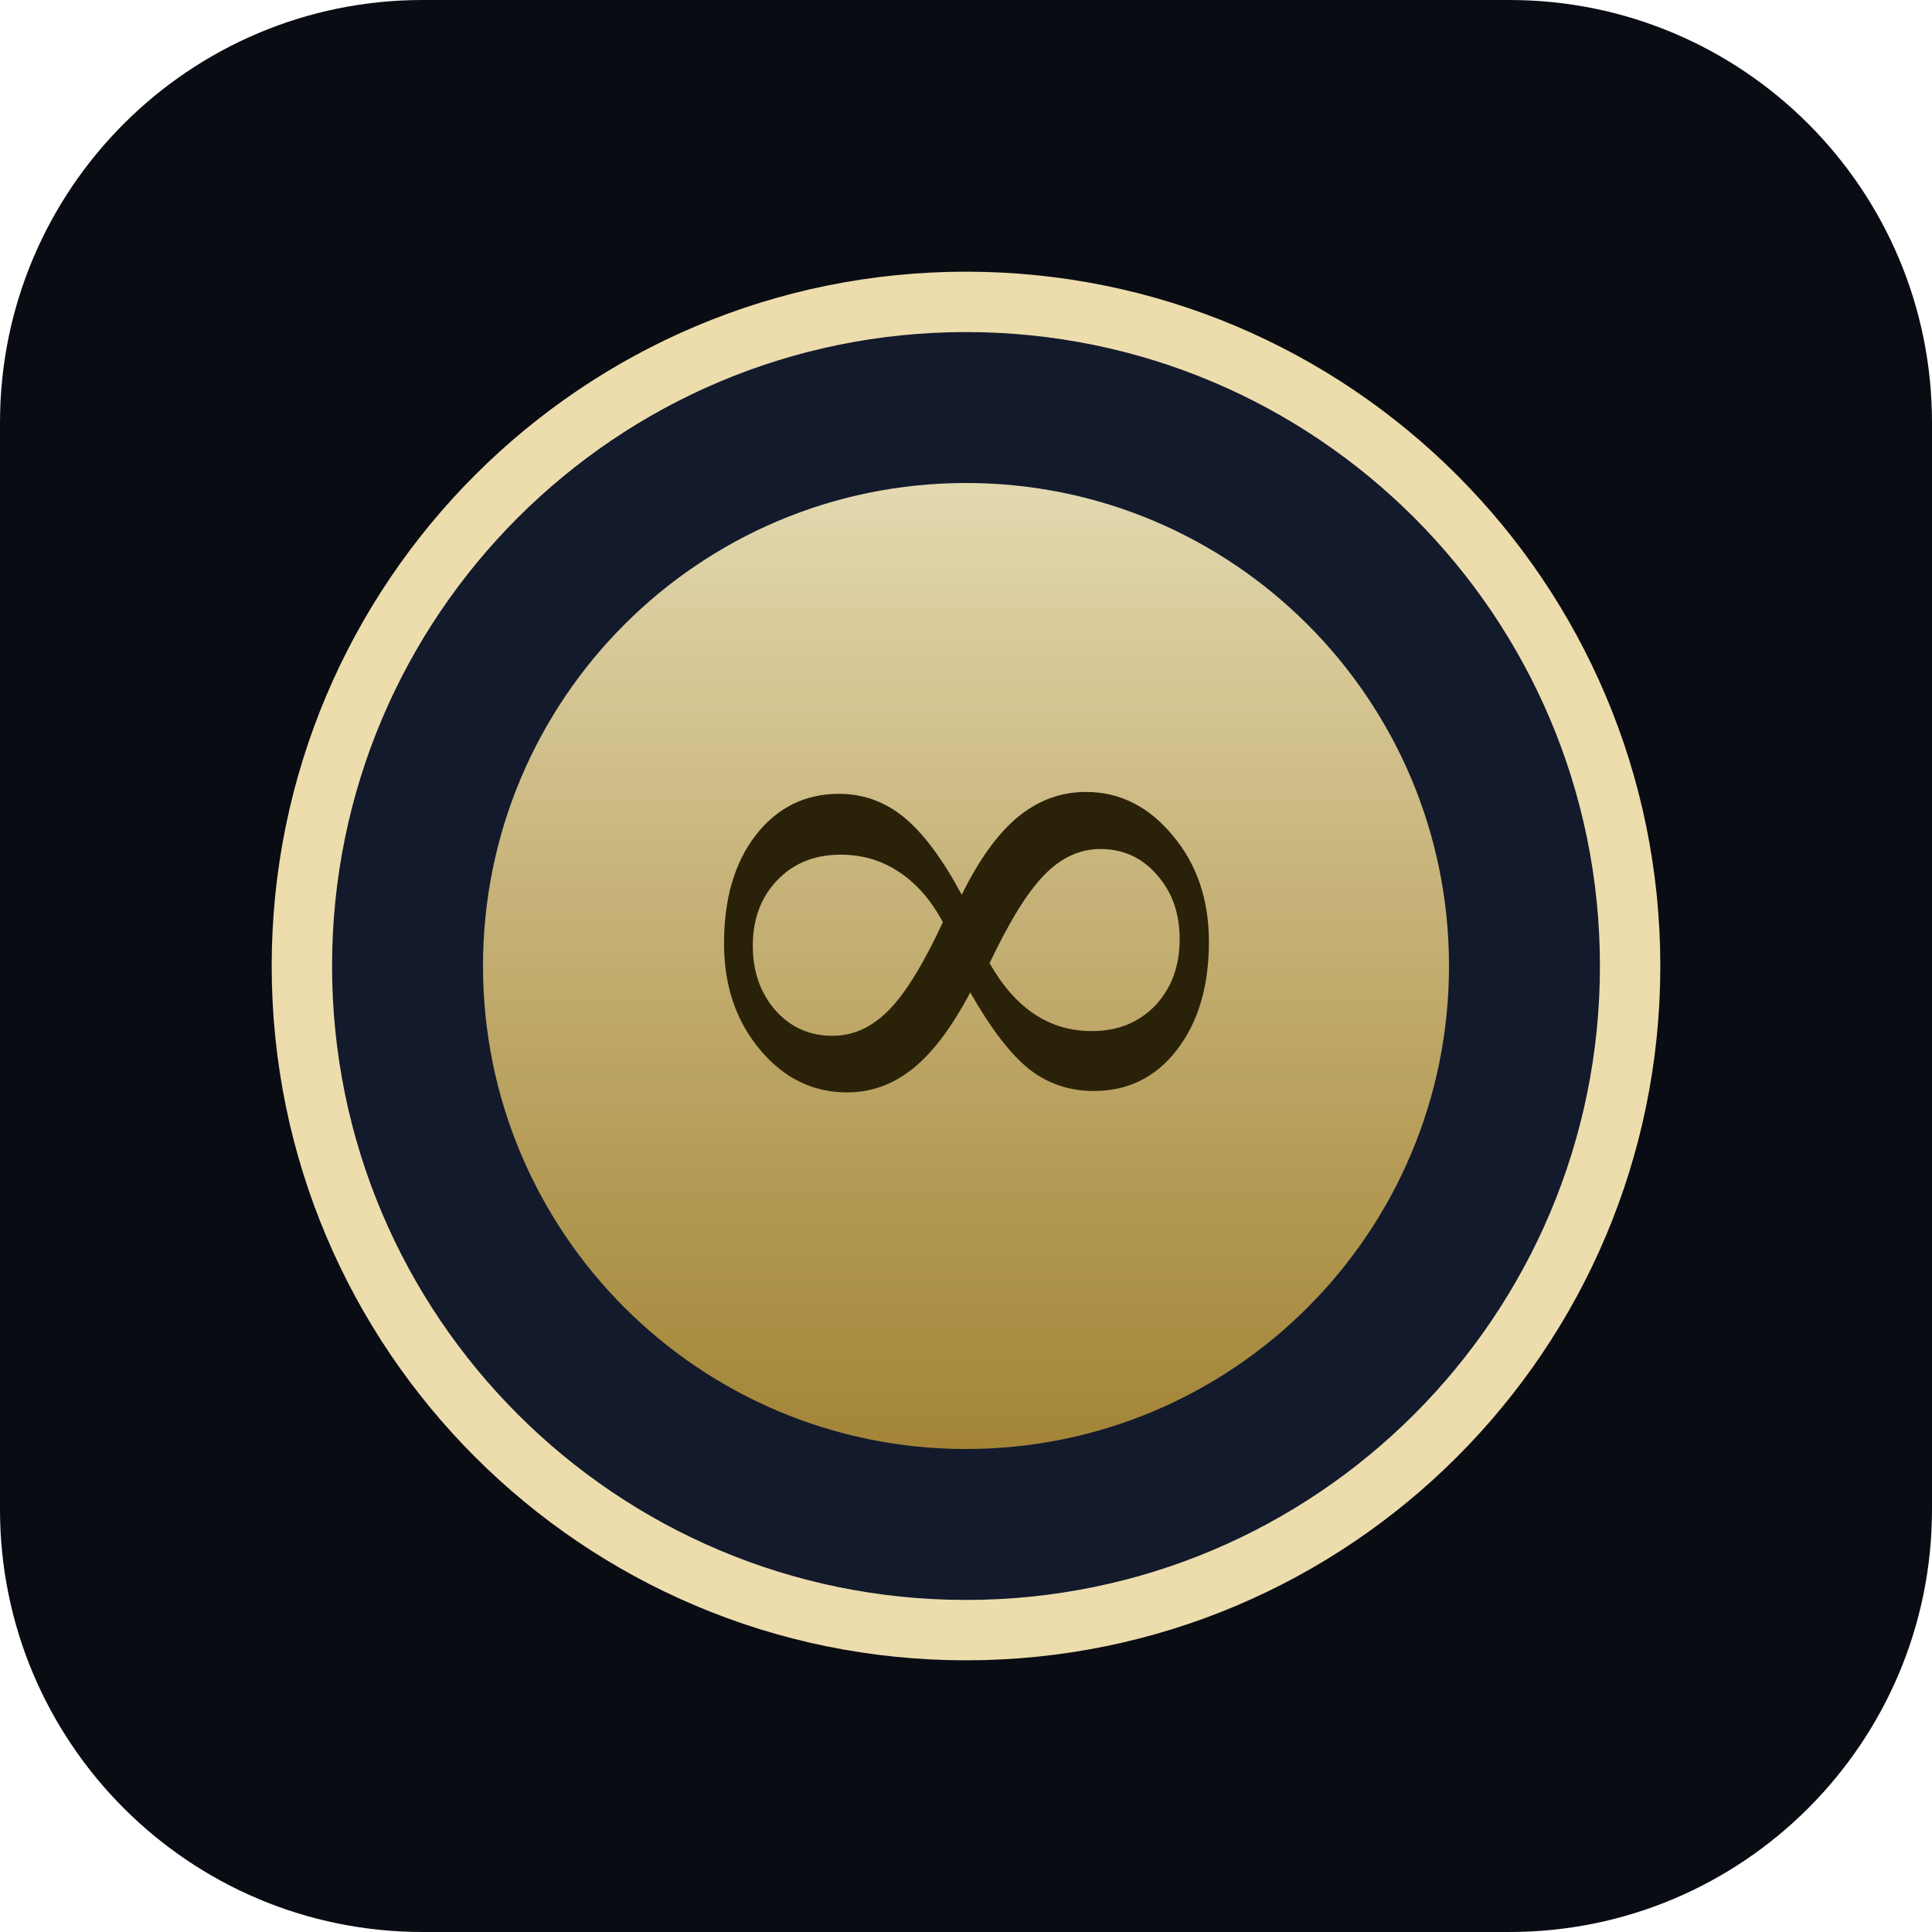
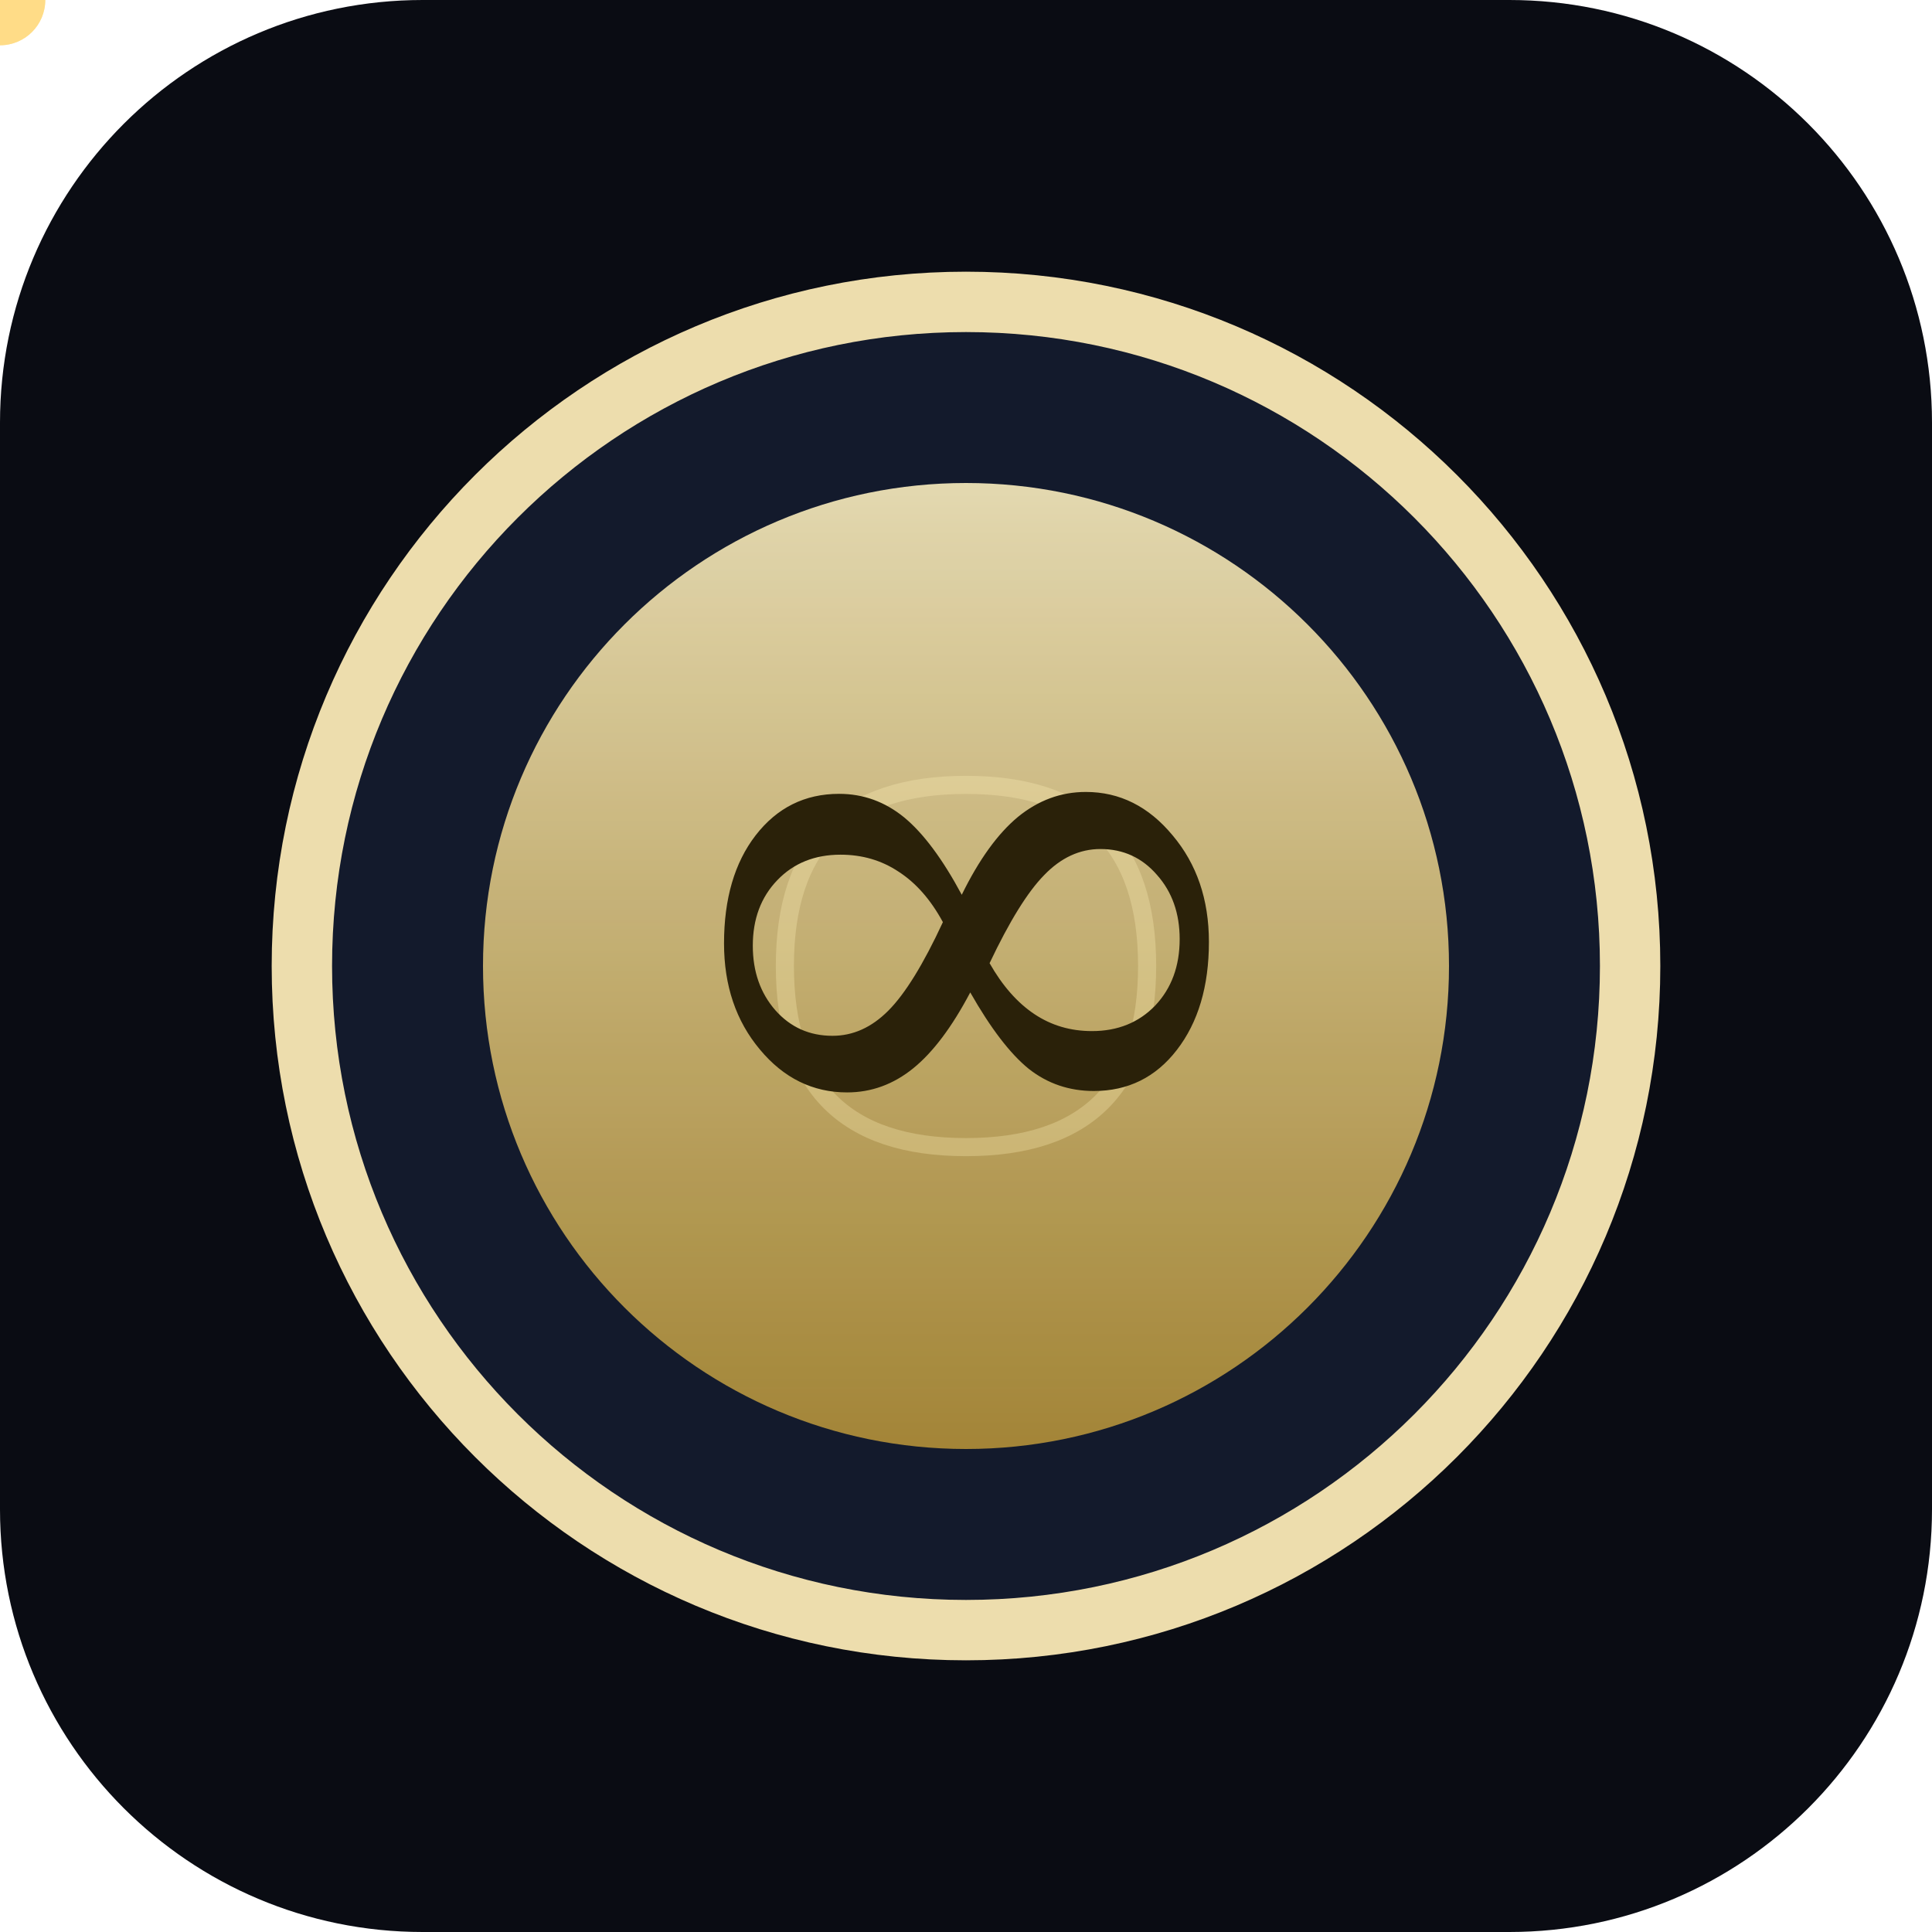
<svg xmlns="http://www.w3.org/2000/svg" viewBox="0 0 64 64">
  <defs>
    <linearGradient id="infinityAura" x1="0%" y1="0%" x2="0%" y2="100%">
      <stop offset="0%" stop-color="#fff2c2" stop-opacity="0.96" />
      <stop offset="100%" stop-color="#d1a73a" stop-opacity="0.82" />
    </linearGradient>
+     <circle id="infinityLoop1" r="1.5" fill="#ffe890" opacity="0.8">
+       <animateTransform attributeName="transform" type="translate" values="38,26; 32,32; 26,38; 32,32; 38,26" keyTimes="0;0.25;0.5;0.75;1" dur="4s" repeatCount="indefinite" />
+       <animate attributeName="opacity" values="0.8;0.5;0.8" keyTimes="0;0.5;1" dur="4s" repeatCount="indefinite" />
+     </circle>
+     <circle id="infinityLoop2" r="1.5" fill="#ffd87f" opacity="0.8">
+       <animateTransform attributeName="transform" type="translate" values="26,26; 32,32; 38,38; 32,32; 26,26" keyTimes="0;0.25;0.5;0.75;1" dur="4s" repeatCount="indefinite" />
+       <animate attributeName="opacity" values="0.8;0.5;0.8" keyTimes="0;0.5;1" dur="4s" repeatCount="indefinite" />
+     </circle>
+     <circle id="infinityPulse1" cx="32" cy="32" r="8" fill="none" stroke="#ffe4a0" stroke-width="0.8" opacity="0">
+       <animate attributeName="opacity" values="0;0.6;0" keyTimes="0;0.5;1" dur="3s" repeatCount="indefinite" />
+       <animate attributeName="r" values="8;12;14" keyTimes="0;0.5;1" dur="3s" repeatCount="indefinite" />
+     </circle>
+     <circle id="infinityPulse2" cx="32" cy="32" r="8" fill="none" stroke="#ffeeb0" stroke-width="0.8" opacity="0">
+       <animate attributeName="opacity" values="0;0.6;0" keyTimes="0;0.5;1" dur="3s" begin="1.5s" repeatCount="indefinite" />
+       <animate attributeName="r" values="8;12;14" keyTimes="0;0.5;1" dur="3s" begin="1.5s" repeatCount="indefinite" />
+     </circle>
+     <path id="infinityTrace" d="M 26,32 Q 26,26 32,26 Q 38,26 38,32 Q 38,38 32,38 Q 26,38 26,32" fill="none" stroke="#fff0b8" stroke-width="0.6" opacity="0.3">
+       <animate attributeName="opacity" values="0.3;0.5;0.3" keyTimes="0;0.5;1" dur="2s" repeatCount="indefinite" />
+     </path>
  </defs>
  <rect width="64" height="64" rx="14" fill="#0a0c13" />
  <circle cx="32" cy="32" r="22" fill="#141a2d" stroke="#f9e7b5" stroke-width="2" opacity="0.95" />
  <circle cx="32" cy="32" r="16" fill="url(#infinityAura)" opacity="0.92" />
+   <g id="infinity">
+     <use href="#infinityTrace" />
+     <use href="#infinityPulse1" />
+     <use href="#infinityPulse2" />
+     <use href="#infinityLoop1" />
+     <use href="#infinityLoop2" />
+   </g>
  <text x="32" y="39" font-family="'Cormorant Garamond', serif" font-size="26" text-anchor="middle" fill="#2a2109">∞</text>
</svg>
